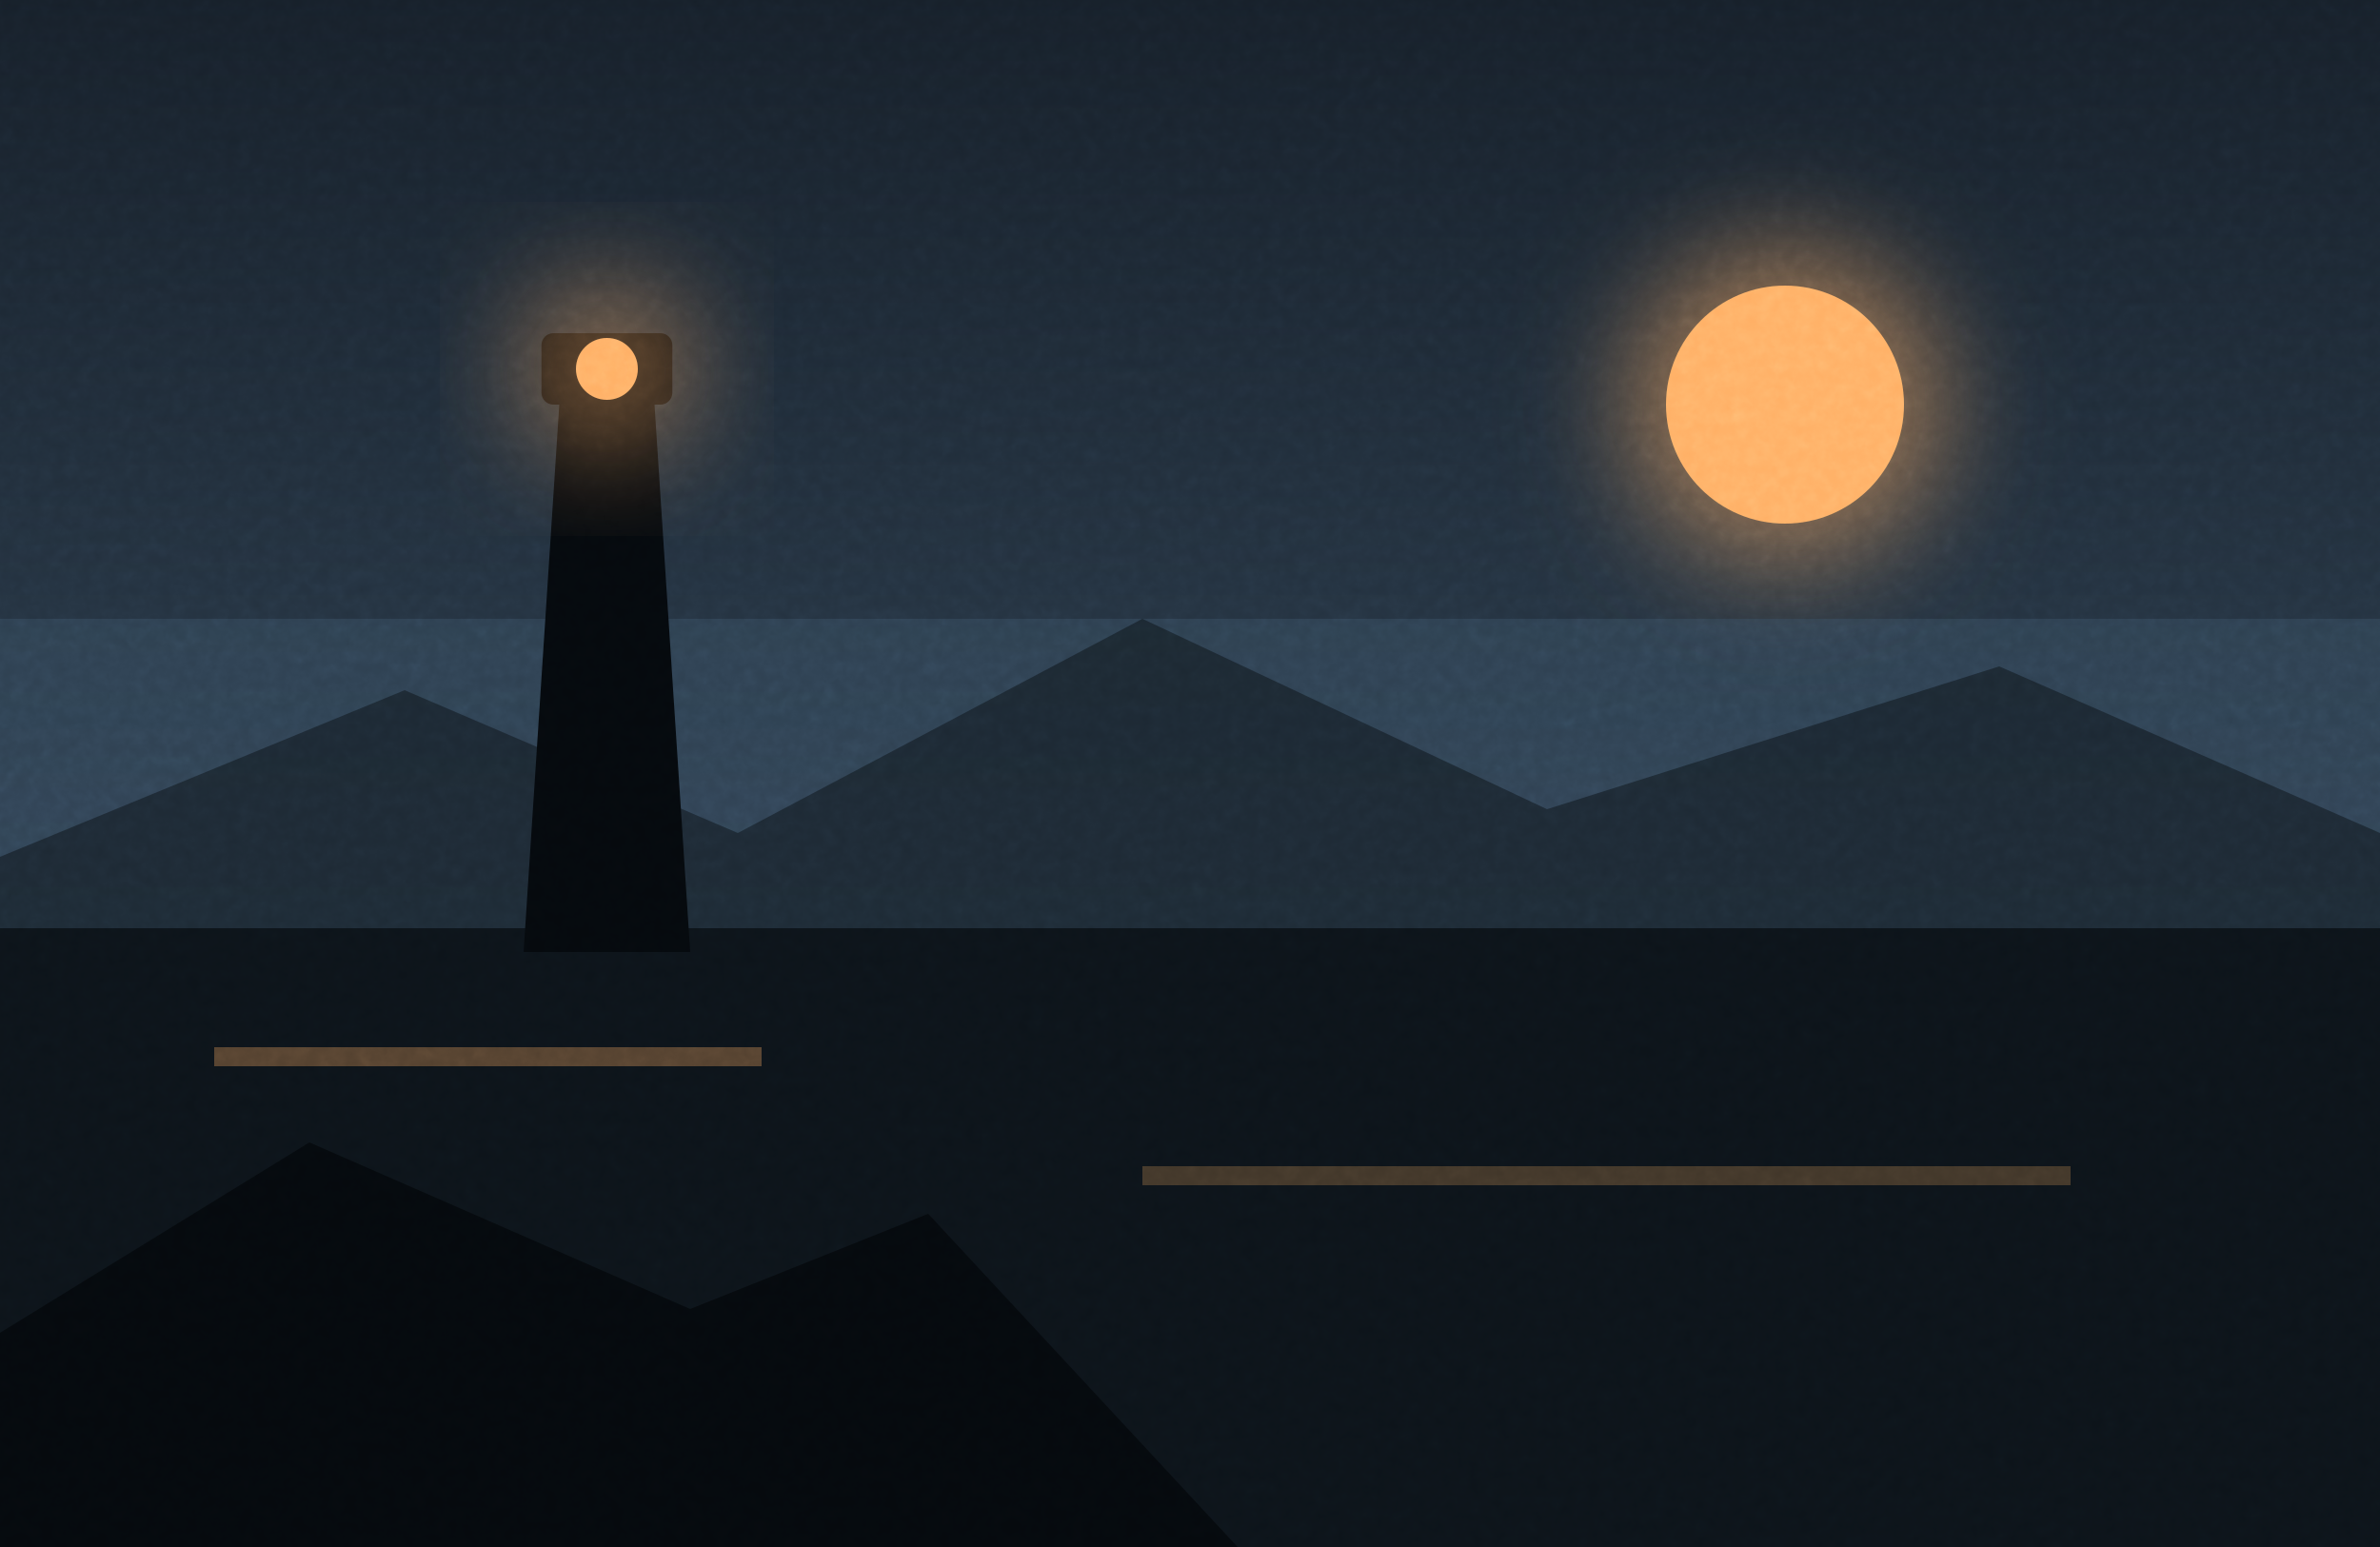
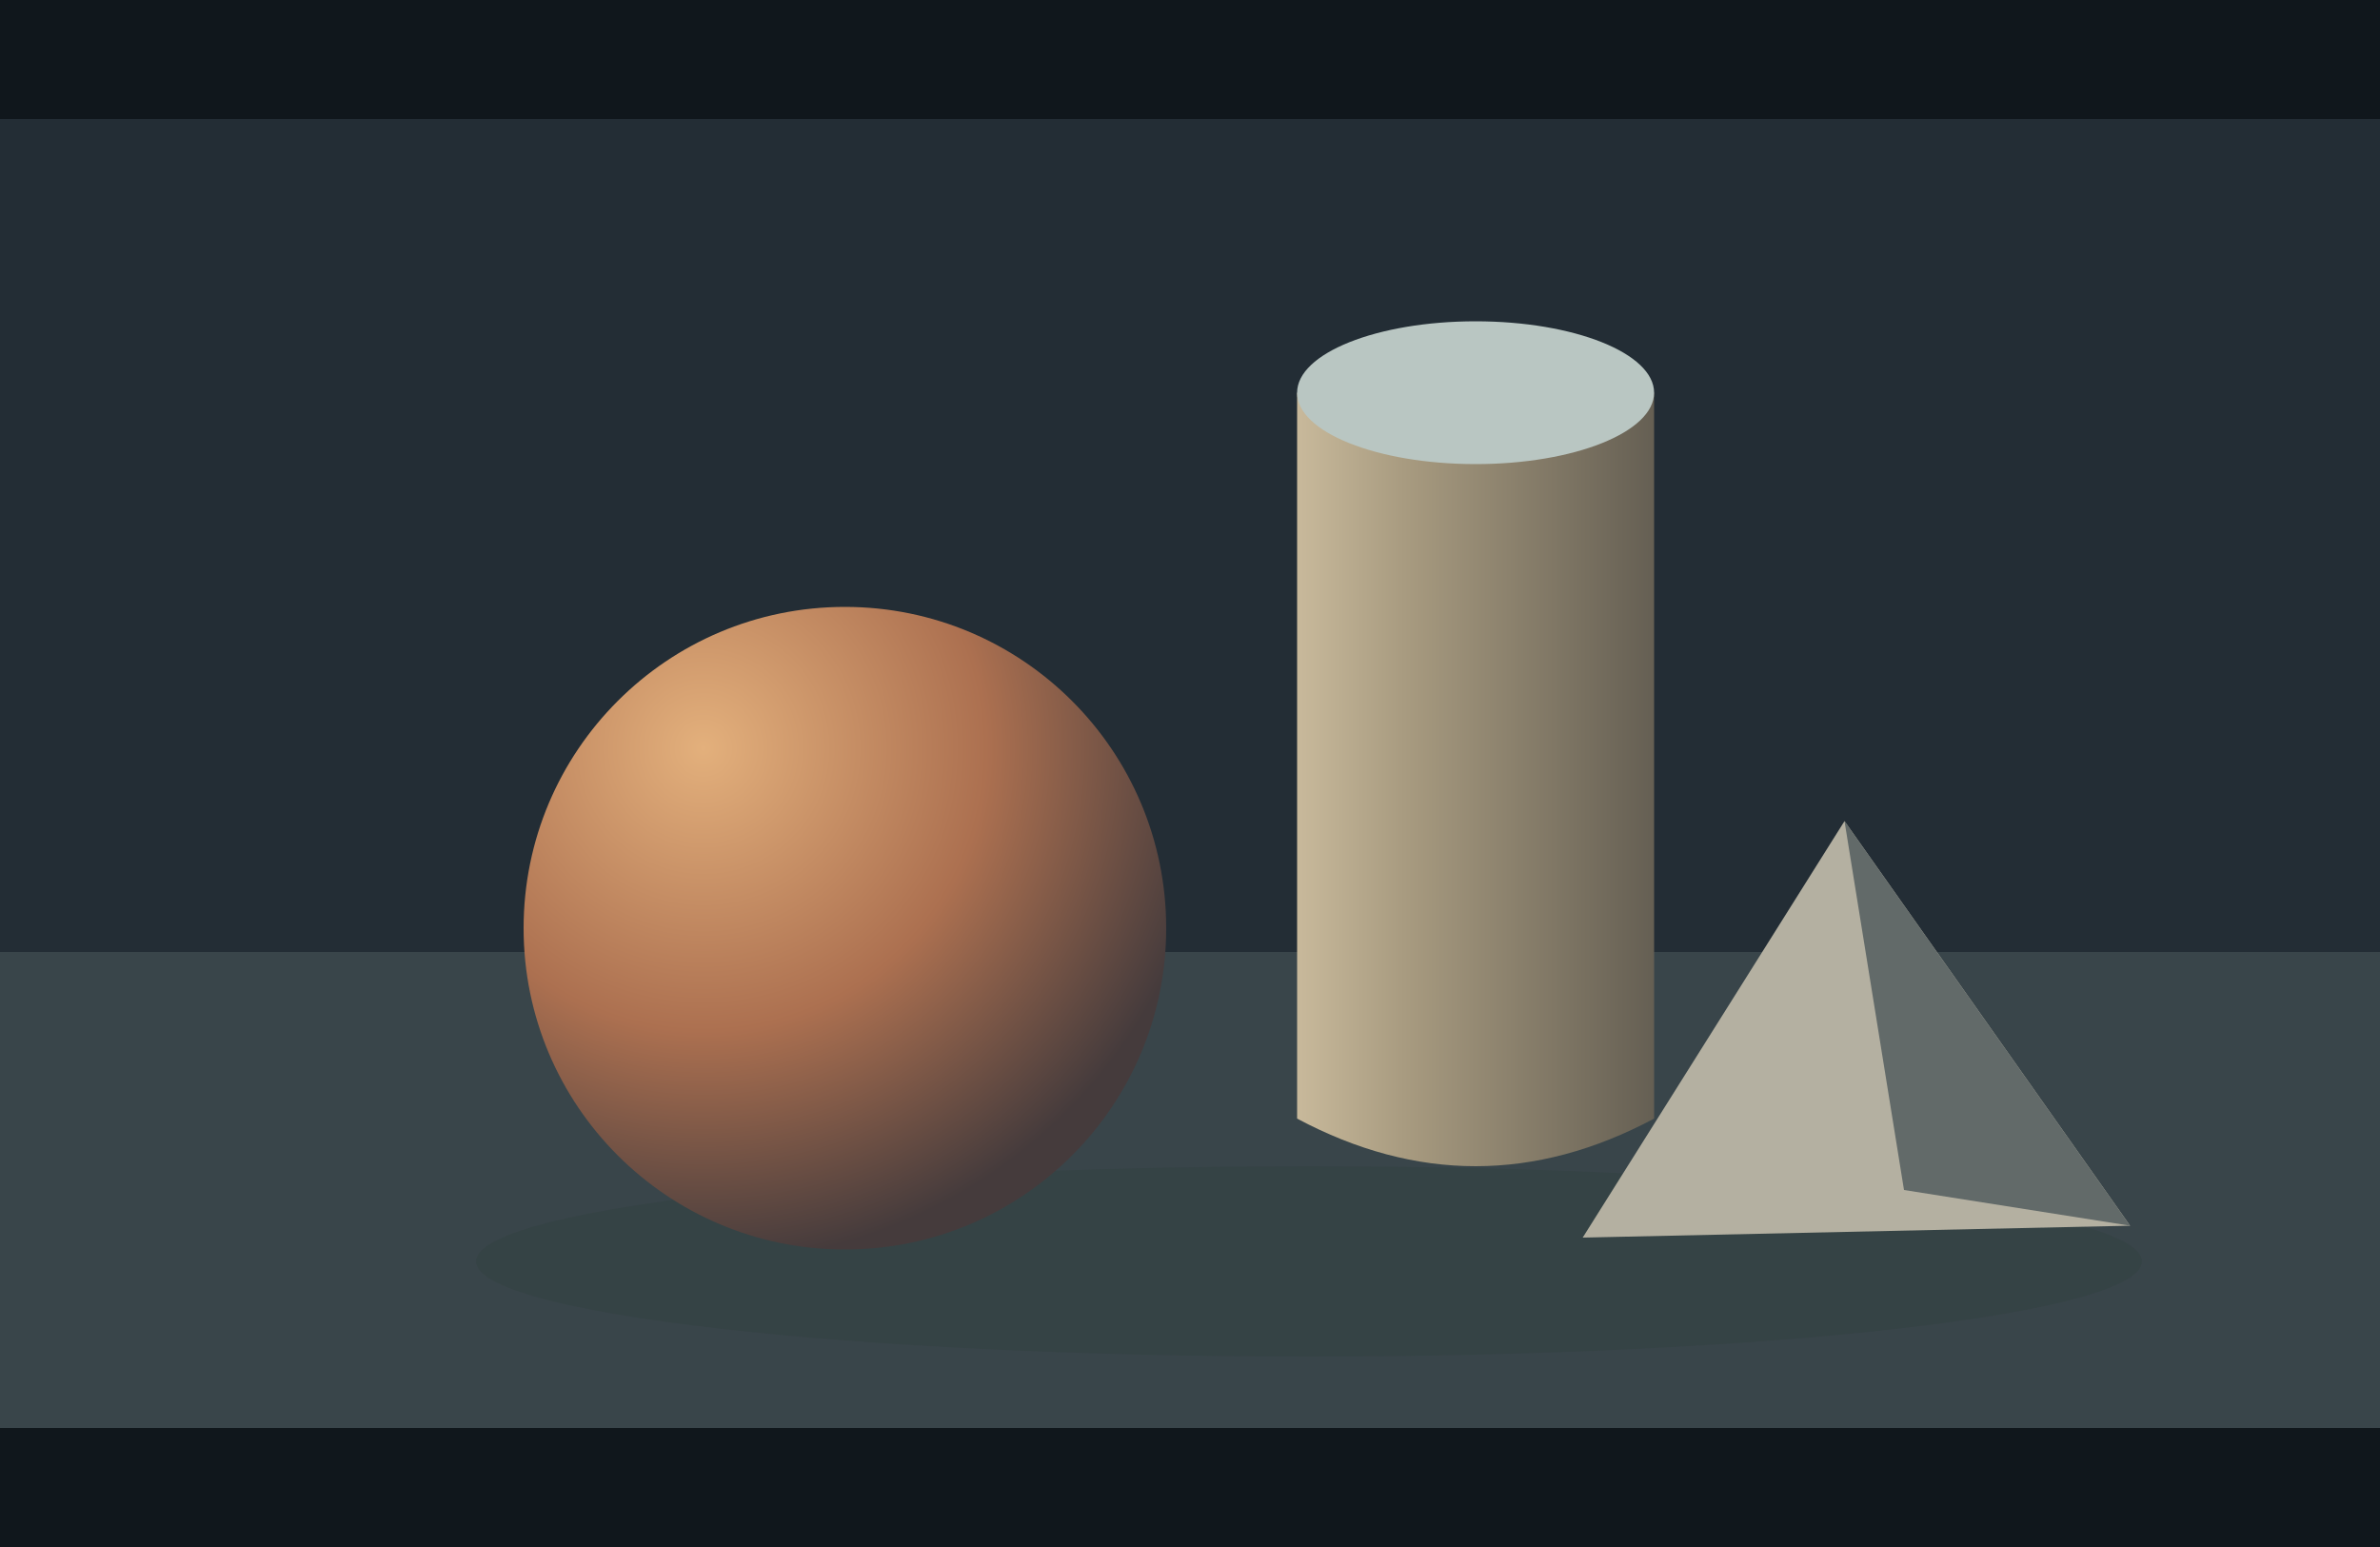
<svg xmlns="http://www.w3.org/2000/svg" viewBox="0 0 200 130" preserveAspectRatio="xMidYMid slice">
  <defs>
-     <linearGradient id="skyga1" x1="0" y1="0" x2="0" y2="1">
-       <stop offset="0" stop-color="#17202a" />
-       <stop offset="1" stop-color="#3a5064" />
+     <radialGradient id="ball" cx=".28" cy=".22" r=".8">
+       <stop stop-color="#e3b07c" />
+       <stop offset=".55" stop-color="#ac7050" />
+       <stop offset="1" stop-color="#453b3c" />
+     </radialGradient>
+     <linearGradient id="woodlight">
+       <stop stop-color="#c8b99b" />
+       <stop offset=".3" stop-color="#a89b80" />
+       <stop offset="1" stop-color="#655f53" />
    </linearGradient>
-     <filter id="grga1">
-       <feTurbulence type="fractalNoise" baseFrequency="0.9" numOctaves="3" />
-       <feColorMatrix type="saturate" values="0" />
-     </filter>
-     <filter id="blga1" x="-50%" y="-50%" width="200%" height="200%">
-       <feGaussianBlur stdDeviation="5" />
-     </filter>
  </defs>
-   <rect width="200" height="130" fill="url(#skyga1)" />
-   <circle cx="150" cy="34" r="13" fill="#ffb066" opacity=".55" filter="url(#blga1)" />
-   <circle cx="150" cy="34" r="10" fill="#ffb066" />
-   <rect x="0" y="52" width="200" height="26" fill="#3a5064" opacity=".45" />
-   <polygon points="0,72 34,58 62,70 96,52 130,68 168,56 200,70 200,82 0,82" fill="#060a0e" opacity=".45" />
-   <rect x="0" y="78" width="200" height="52" fill="#0d141a" />
-   <rect x="18" y="88" width="46" height="1.6" fill="#ffb066" opacity="0.3" />
-   <rect x="96" y="98" width="78" height="1.6" fill="#ffb066" opacity="0.22" />
-   <rect x="18" y="110" width="34" height="1.6" fill="#ffb066" opacity="0.16" />
-   <polygon points="44,80 47,34 55,34 58,80" fill="#060a0e" />
-   <rect x="45.5" y="28" width="11" height="6" rx="1" fill="#060a0e" />
-   <circle cx="51" cy="31" r="2.6" fill="#ffb066" />
-   <circle cx="51" cy="31" r="7" fill="#ffb066" opacity=".5" filter="url(#blga1)" />
-   <polygon points="0,112 26,96 58,110 78,102 104,130 0,130" fill="#060a0e" />
-   <rect width="200" height="130" filter="url(#grga1)" opacity="0.24" style="mix-blend-mode:overlay" />
+   <rect width="200" height="130" fill="#232d35" />
+   <path d="M0 80H200V130H0Z" fill="#39454a" />
+   <ellipse cx="110" cy="106" rx="70" ry="8" fill="#293b34" opacity=".22" />
+   <g stroke="#36473f" stroke-width="0" stroke-linejoin="round">
+     <path d="M109 33H139V94Q124 102 109 94Z" fill="url(#woodlight)" />
+     <ellipse cx="124" cy="33" rx="15" ry="6" fill="#b9c6c2" />
+     <circle cx="71" cy="78" r="27" fill="url(#ball)" />
+     <path d="M133 104L155 69L179 103Z" fill="#b4b0a1" />
+     <path d="M155 69L160 100L179 103Z" fill="#626a69" />
+   </g>
+   <rect width="200" height="10" fill="#10171c" />
+   <rect y="120" width="200" height="10" fill="#10171c" />
</svg>
